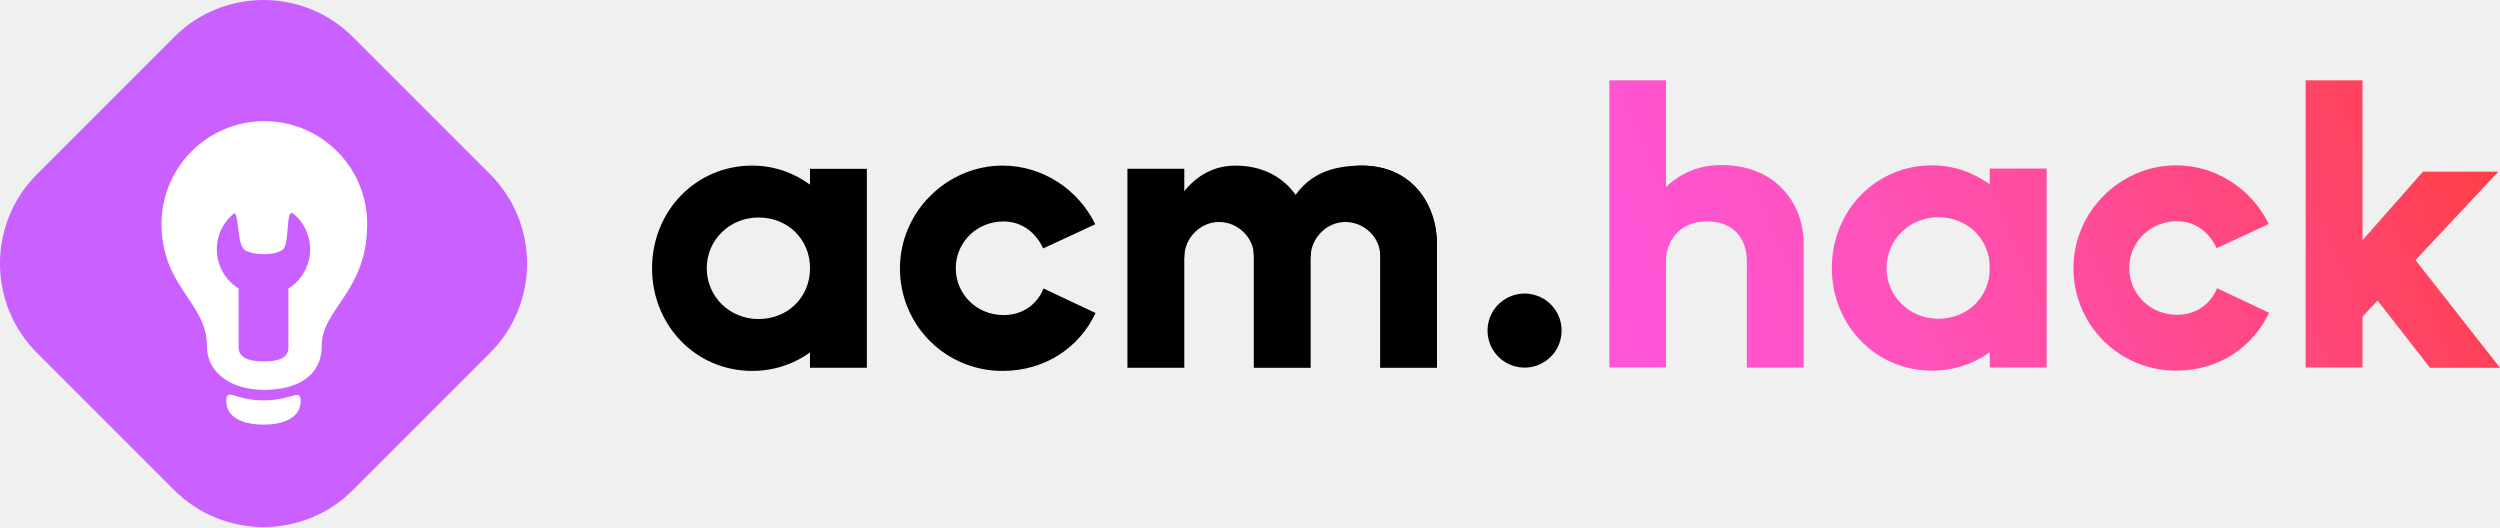
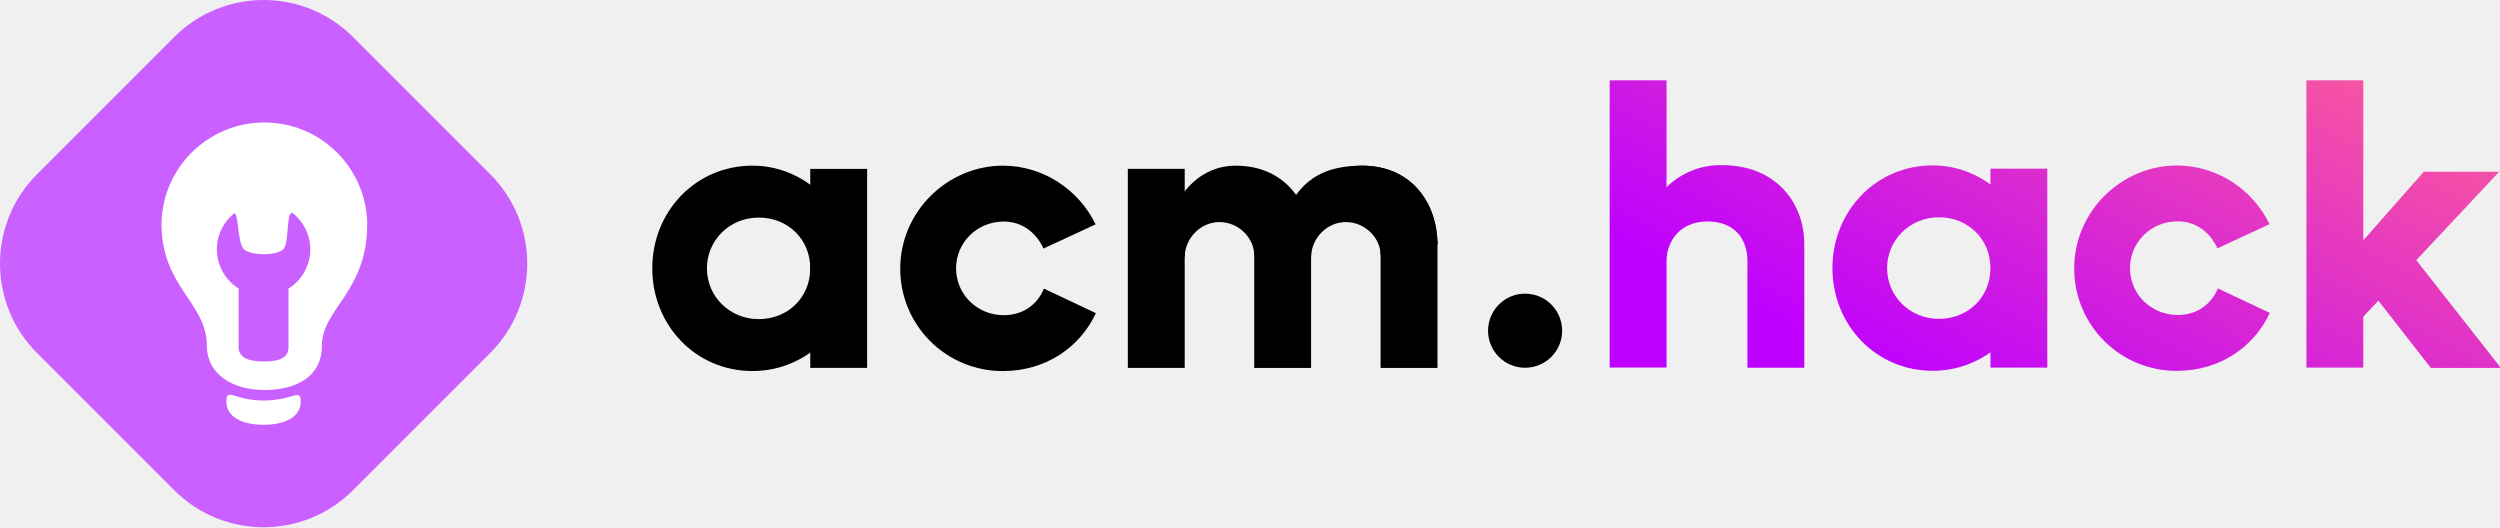
- <svg xmlns="http://www.w3.org/2000/svg" viewBox="0 0 1582.93 333.73">
+ <svg xmlns="http://www.w3.org/2000/svg" xmlns:xlink="http://www.w3.org/1999/xlink" id="Layer_1" data-name="Layer 1" viewBox="0 0 1582.39 333.73">
  <defs>
-     <style>.cls-1{fill-rule:evenodd;}.cls-2{fill:#c960ff;}.cls-3{fill:#fff;}.cls-4{mask:url(#mask);}.cls-5{fill:url(#linear-gradient);}.cls-6{filter:url(#luminosity-invert);}</style>
-     <filter id="luminosity-invert" filterUnits="userSpaceOnUse" color-interpolation-filters="sRGB">
-       <feColorMatrix values="-1 0 0 0 1 0 -1 0 0 1 0 0 -1 0 1 0 0 0 1 0" />
-     </filter>
-     <mask id="mask" x="1018.87" y="49.88" width="564.06" height="272.9" maskUnits="userSpaceOnUse">
-       <g class="cls-6">
-         <rect x="1259.87" y="106.73" width="36" height="125.95" />
-         <path class="cls-1" d="M1223.32,234.69c37.53,0,64.48-32.2,64.48-65,0-31-26.77-65-64.48-65-36.07,0-63.45,29.1-63.45,65S1187.25,234.69,1223.32,234.69Zm4-32.86c18.49,0,32.6-13.77,32.6-32.14s-14.11-32.15-32.6-32.15-32.82,14.4-32.82,32.15S1208.78,201.83,1227.27,201.83Z" />
-         <path class="cls-1" d="M1436.48,141.84l-33,15.31c-4.2-9.47-13.07-17.1-25.06-17.1-17,0-30.25,13.27-30.25,29.64s13.2,29.63,30.25,29.63c12.27,0,21.26-6.86,25.35-16.81L1436.69,198c-10.1,21.71-31.79,36.67-58.82,36.67a64.68,64.68,0,0,1-65-65c0-35.9,29.9-65,65-65C1403.22,104.69,1425.86,119.87,1436.48,141.84Z" />
-         <rect x="1018.87" y="50.86" width="36" height="181.78" />
-         <path d="M1106.05,163.4l36-8.91v78.27h-36Z" />
-         <path d="M1089.75,104.51c34.9,0,52.3,24.41,52.3,50l-36,10.67c0-13.43-7.74-25-25.27-25-17.81,0-25.91,13-25.91,25L1044,149.07C1038,136.7,1054.74,104.51,1089.75,104.51Z" />
-         <rect x="1459.87" y="50.86" width="36" height="181.83" />
-         <path d="M1534.15,108.69h47.72l-93,99.25L1462,190.54Z" />
-         <path d="M1538.61,232.87h44.32l-66.06-84.18-27,21.71Z" />
-       </g>
-     </mask>
-     <linearGradient id="linear-gradient" x1="1031.25" y1="38.63" x2="1588.49" y2="277.95" gradientTransform="matrix(1, 0, 0, -1, 0, 340.76)" gradientUnits="userSpaceOnUse">
-       <stop offset="0" stop-color="#ff56da" />
-       <stop offset="0.12" stop-color="#ff55d3" />
-       <stop offset="0.3" stop-color="#ff52be" />
-       <stop offset="0.52" stop-color="#ff4c9d" />
-       <stop offset="0.77" stop-color="#ff456f" />
-       <stop offset="1" stop-color="#ff3d3d" />
+     <style>.cls-1{fill-rule:evenodd;}.cls-2{fill:#c960ff;}.cls-3{fill:#fff;}.cls-4{fill:url(#linear-gradient);}.cls-5{fill:url(#linear-gradient-2);}.cls-6{fill:url(#linear-gradient-3);}.cls-7{fill:url(#linear-gradient-4);}</style>
+     <linearGradient id="linear-gradient" x1="1361.63" y1="434.3" x2="1200.32" y2="122.65" gradientTransform="matrix(1, 0, 0, -1, 0, 398)" gradientUnits="userSpaceOnUse">
+       <stop offset="0" stop-color="#ff5f96" />
+       <stop offset="1" stop-color="#bd00ff" />
    </linearGradient>
+     <linearGradient id="linear-gradient-2" x1="1470.66" y1="377.87" x2="1309.35" y2="66.22" xlink:href="#linear-gradient" />
+     <linearGradient id="linear-gradient-3" x1="1224.51" y1="505.27" x2="1063.21" y2="193.62" xlink:href="#linear-gradient" />
+     <linearGradient id="linear-gradient-4" x1="1572.1" y1="325.37" x2="1410.8" y2="13.72" gradientTransform="matrix(1, 0, 0, -1, 0.2, 368.36)" xlink:href="#linear-gradient" />
  </defs>
-   <g id="Layer_2" data-name="Layer 2">
-     <g id="Layer_1-2" data-name="Layer 1">
-       <rect x="512.86" y="106.9" width="36" height="125.95" />
-       <path class="cls-1" d="M476.31,234.85c37.54,0,64.49-32.19,64.49-65,0-31-26.77-65-64.49-65-36.06,0-63.45,29.1-63.45,65S440.25,234.85,476.31,234.85Zm4-32.85c18.49,0,32.59-13.78,32.59-32.15s-14.1-32.14-32.59-32.14-32.82,14.39-32.82,32.14S461.77,202,480.27,202Z" />
-       <path class="cls-1" d="M693.48,142l-33,15.31c-4.2-9.47-13.07-17.09-25.06-17.09-17.05,0-30.25,13.27-30.25,29.63s13.2,29.64,30.25,29.64c12.26,0,21.26-6.87,25.34-16.82l32.9,15.52c-10.11,21.7-31.79,36.66-58.83,36.66a64.68,64.68,0,0,1-65-65c0-35.9,29.9-65,65-65C660.22,104.86,682.86,120.05,693.48,142Z" />
-       <rect x="713.86" y="106.87" width="36" height="126" />
-       <path d="M793.86,155.87l36-3v80h-36Z" />
-       <path d="M873.86,155.87l36-3v80h-36Z" />
-       <path d="M782.13,104.86c31.85,0,47.73,24.41,47.73,50l-36,6.7c0-11.07-10-21-22-21s-22,10.34-22,22.34l-9.53-13.46C736.58,140.53,750.18,104.86,782.13,104.86Z" />
-       <path d="M862.13,104.86c31.85,0,47.73,24.41,47.73,50l-36,6.7c0-11.07-10-21-22-21s-22,10.34-22,22.34l-9.53-13.46C816.58,140.53,830.18,104.86,862.13,104.86Z" />
-       <path d="M862.13,104.86c31.86,0,47.73,24.41,47.73,50l-36,3c0-11.06-10-20-22-20s-22,8-22,20l-18-19C819.86,120.86,830.18,104.86,862.13,104.86Z" />
-       <circle cx="965.32" cy="209.32" r="23.45" transform="translate(448.27 1050.93) rotate(-70.67)" />
-       <rect class="cls-2" x="25.44" y="25.44" width="282.84" height="282.84" rx="80" transform="translate(-69.12 166.86) rotate(-45)" />
-       <path class="cls-3" d="M190.37,254.1c0,10.21-10.54,14.76-23.54,14.76s-23.54-4.55-23.54-14.76c0-9.17,5-.6,23.54-.6S190.37,245.41,190.37,254.1Z" />
-       <path class="cls-3" d="M203.71,219c0,19.54-16.3,27.86-36.38,27.86S131,236.84,131,219c0-27.57-28.73-37.25-28.73-77.18a65.11,65.11,0,0,1,130.22,0C232.44,184.89,203.71,195.36,203.71,219Z" />
-       <path class="cls-2" d="M182.61,182.64a29.19,29.19,0,0,0,3.23-47.24c-5.13-4.3-2.32,18.43-6.58,22.43-4.52,4.23-20.19,4.08-24.87,0-4.41-3.89-3.12-25.33-6.58-22.43a29.2,29.2,0,0,0,3.24,47.24v37.2c0,6.27,5.81,9,15.78,9s15.78-2.19,15.78-9Z" />
-       <g class="cls-4">
-         <rect class="cls-5" x="1018.87" y="49.88" width="564.06" height="272.9" />
-       </g>
-     </g>
-   </g>
+   <rect x="512.86" y="106.9" width="36" height="125.95" />
+   <path class="cls-1" d="M476.11,264.49c37.54,0,64.49-32.19,64.49-65,0-31-26.77-65-64.49-65-36.07,0-63.45,29.1-63.45,65S440,264.49,476.11,264.49Zm3.95-32.86c18.5,0,32.6-13.77,32.6-32.14s-14.1-32.14-32.6-32.14-32.81,14.39-32.81,32.14S461.57,231.63,480.06,231.63Z" transform="translate(0.2 -29.64)" />
+   <path class="cls-1" d="M693.27,171.65l-33,15.31c-4.21-9.47-13.07-17.09-25.07-17.09-17,0-30.25,13.27-30.25,29.63s13.21,29.64,30.25,29.64c12.27,0,21.27-6.87,25.35-16.82l32.9,15.52c-10.11,21.7-31.8,36.66-58.83,36.66a64.68,64.68,0,0,1-65-65c0-35.9,29.9-65,65-65C660,134.5,682.66,149.69,693.27,171.65Z" transform="translate(0.2 -29.64)" />
+   <rect x="713.86" y="106.87" width="36" height="126" />
+   <path d="M793.66,185.51l36-3v80h-36Z" transform="translate(0.2 -29.64)" />
+   <path d="M873.66,185.51l36-3v80h-36Z" transform="translate(0.2 -29.64)" />
+   <path d="M781.92,134.5c31.86,0,47.74,24.41,47.74,50l-36,6.7c0-11.07-10-21-22-21s-22,10.34-22,22.34l-9.54-13.46C736.37,170.17,750,134.5,781.92,134.5Z" transform="translate(0.2 -29.64)" />
+   <path d="M861.92,134.5c31.86,0,47.74,24.41,47.74,50l-36,6.7c0-11.07-10-21-22-21s-22,10.34-22,22.34l-9.54-13.46C816.37,170.17,830,134.5,861.92,134.5Z" transform="translate(0.2 -29.64)" />
+   <path d="M861.92,134.5c31.86,0,47.74,24.41,47.74,50l-36,3c0-11.06-10-20-22-20s-22,8-22,20l-18-19C819.66,150.5,830,134.5,861.92,134.5Z" transform="translate(0.2 -29.64)" />
+   <circle cx="965.32" cy="209.32" r="23.45" />
+   <rect class="cls-2" x="25.24" y="55.08" width="282.84" height="282.84" rx="80" transform="translate(-89.93 145.76) rotate(-45)" />
+   <path class="cls-3" d="M190.16,283.74c0,10.21-10.53,14.76-23.53,14.76s-23.54-4.55-23.54-14.76c0-9.17,5-.6,23.54-.6S190.16,275.05,190.16,283.74Z" transform="translate(0.2 -29.64)" />
+   <path class="cls-3" d="M203.51,248.64c0,19.54-16.3,27.86-36.38,27.86s-36.38-10-36.38-27.86c0-27.57-28.73-37.25-28.73-77.18a65.11,65.11,0,0,1,130.21,0C232.23,214.53,203.51,225,203.51,248.64Z" transform="translate(0.2 -29.64)" />
+   <path class="cls-2" d="M182.41,212.28A29.2,29.2,0,0,0,185.64,165c-5.13-4.3-2.32,18.43-6.58,22.43-4.52,4.23-20.19,4.08-24.87,0-4.41-3.89-3.12-25.34-6.58-22.43a29.2,29.2,0,0,0,3.23,47.24v37.2c0,6.27,5.82,9,15.79,9s15.78-2.19,15.78-9Z" transform="translate(0.2 -29.64)" />
+   <path class="cls-4" d="M1259.66,146.42a61.43,61.43,0,0,0-36.55-12.09c-36.06,0-63.45,29.1-63.45,65s27.39,65,63.45,65a62.45,62.45,0,0,0,36.55-11.68v9.68h36V136.38h-36Zm-32.6,85.05c-18.49,0-32.81-14.39-32.81-32.14s14.32-32.15,32.81-32.15,32.6,13.78,32.6,32.15S1245.56,231.47,1227.06,231.47Z" transform="translate(0.2 -29.64)" />
+   <path class="cls-5" d="M1378.25,229c-17,0-30.26-13.26-30.26-29.63s13.21-29.64,30.26-29.64c12,0,20.85,7.63,25.06,17.1l33-15.31c-10.62-22-33.26-37.15-58.62-37.15-35.1,0-65,29.1-65,65a64.68,64.68,0,0,0,65,65c27,0,48.72-15,58.83-36.67l-32.9-15.51C1399.51,222.1,1390.51,229,1378.25,229Z" transform="translate(0.2 -29.64)" />
+   <path class="cls-6" d="M1089.55,134.15a48.77,48.77,0,0,0-34.89,13.92V80.5h-36V262.29h36V194.82c0-12,8.11-25,25.92-25,17.53,0,25.27,11.57,25.27,25V262.4h36V184.13h0C1141.84,158.55,1124.44,134.15,1089.55,134.15Z" transform="translate(0.2 -29.64)" />
+   <polygon class="cls-7" points="1581.86 108.69 1534.15 108.69 1495.86 152.14 1495.86 50.86 1459.86 50.86 1459.86 232.69 1495.86 232.69 1495.86 200.47 1505.39 190.3 1538.61 232.87 1582.39 232.87 1582.39 232.18 1529.4 164.67 1581.86 108.69" />
</svg>
